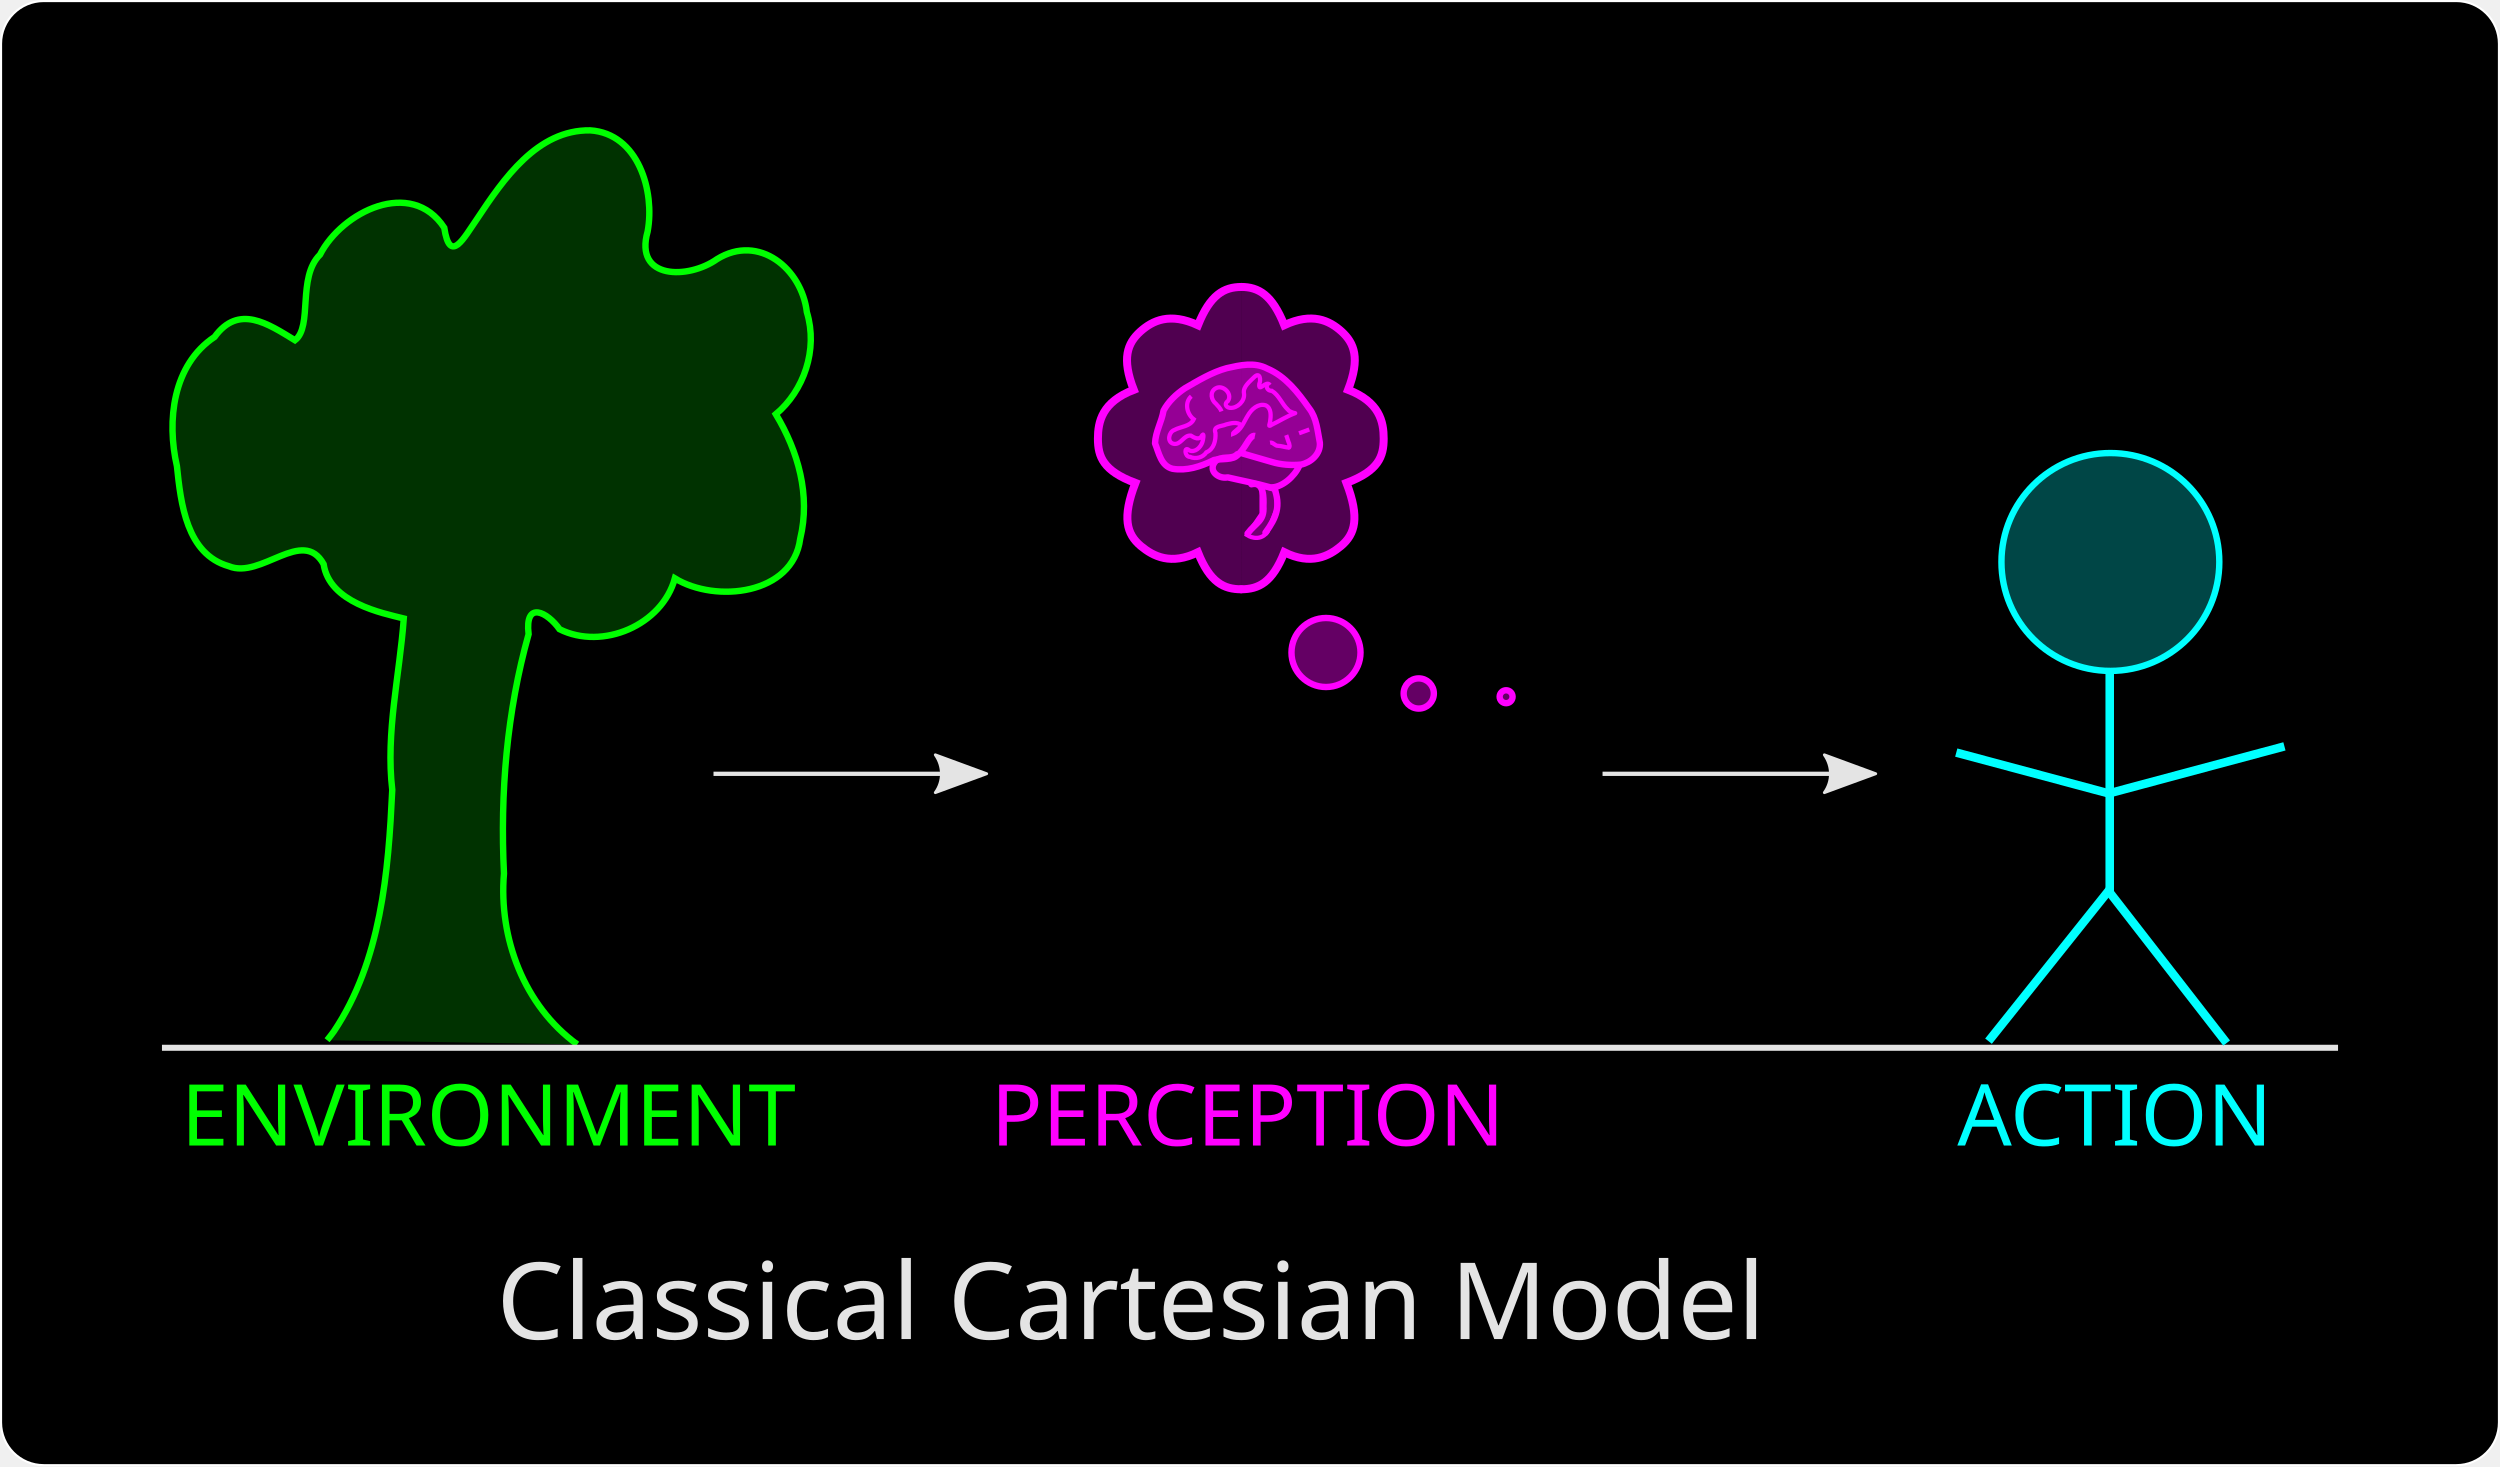
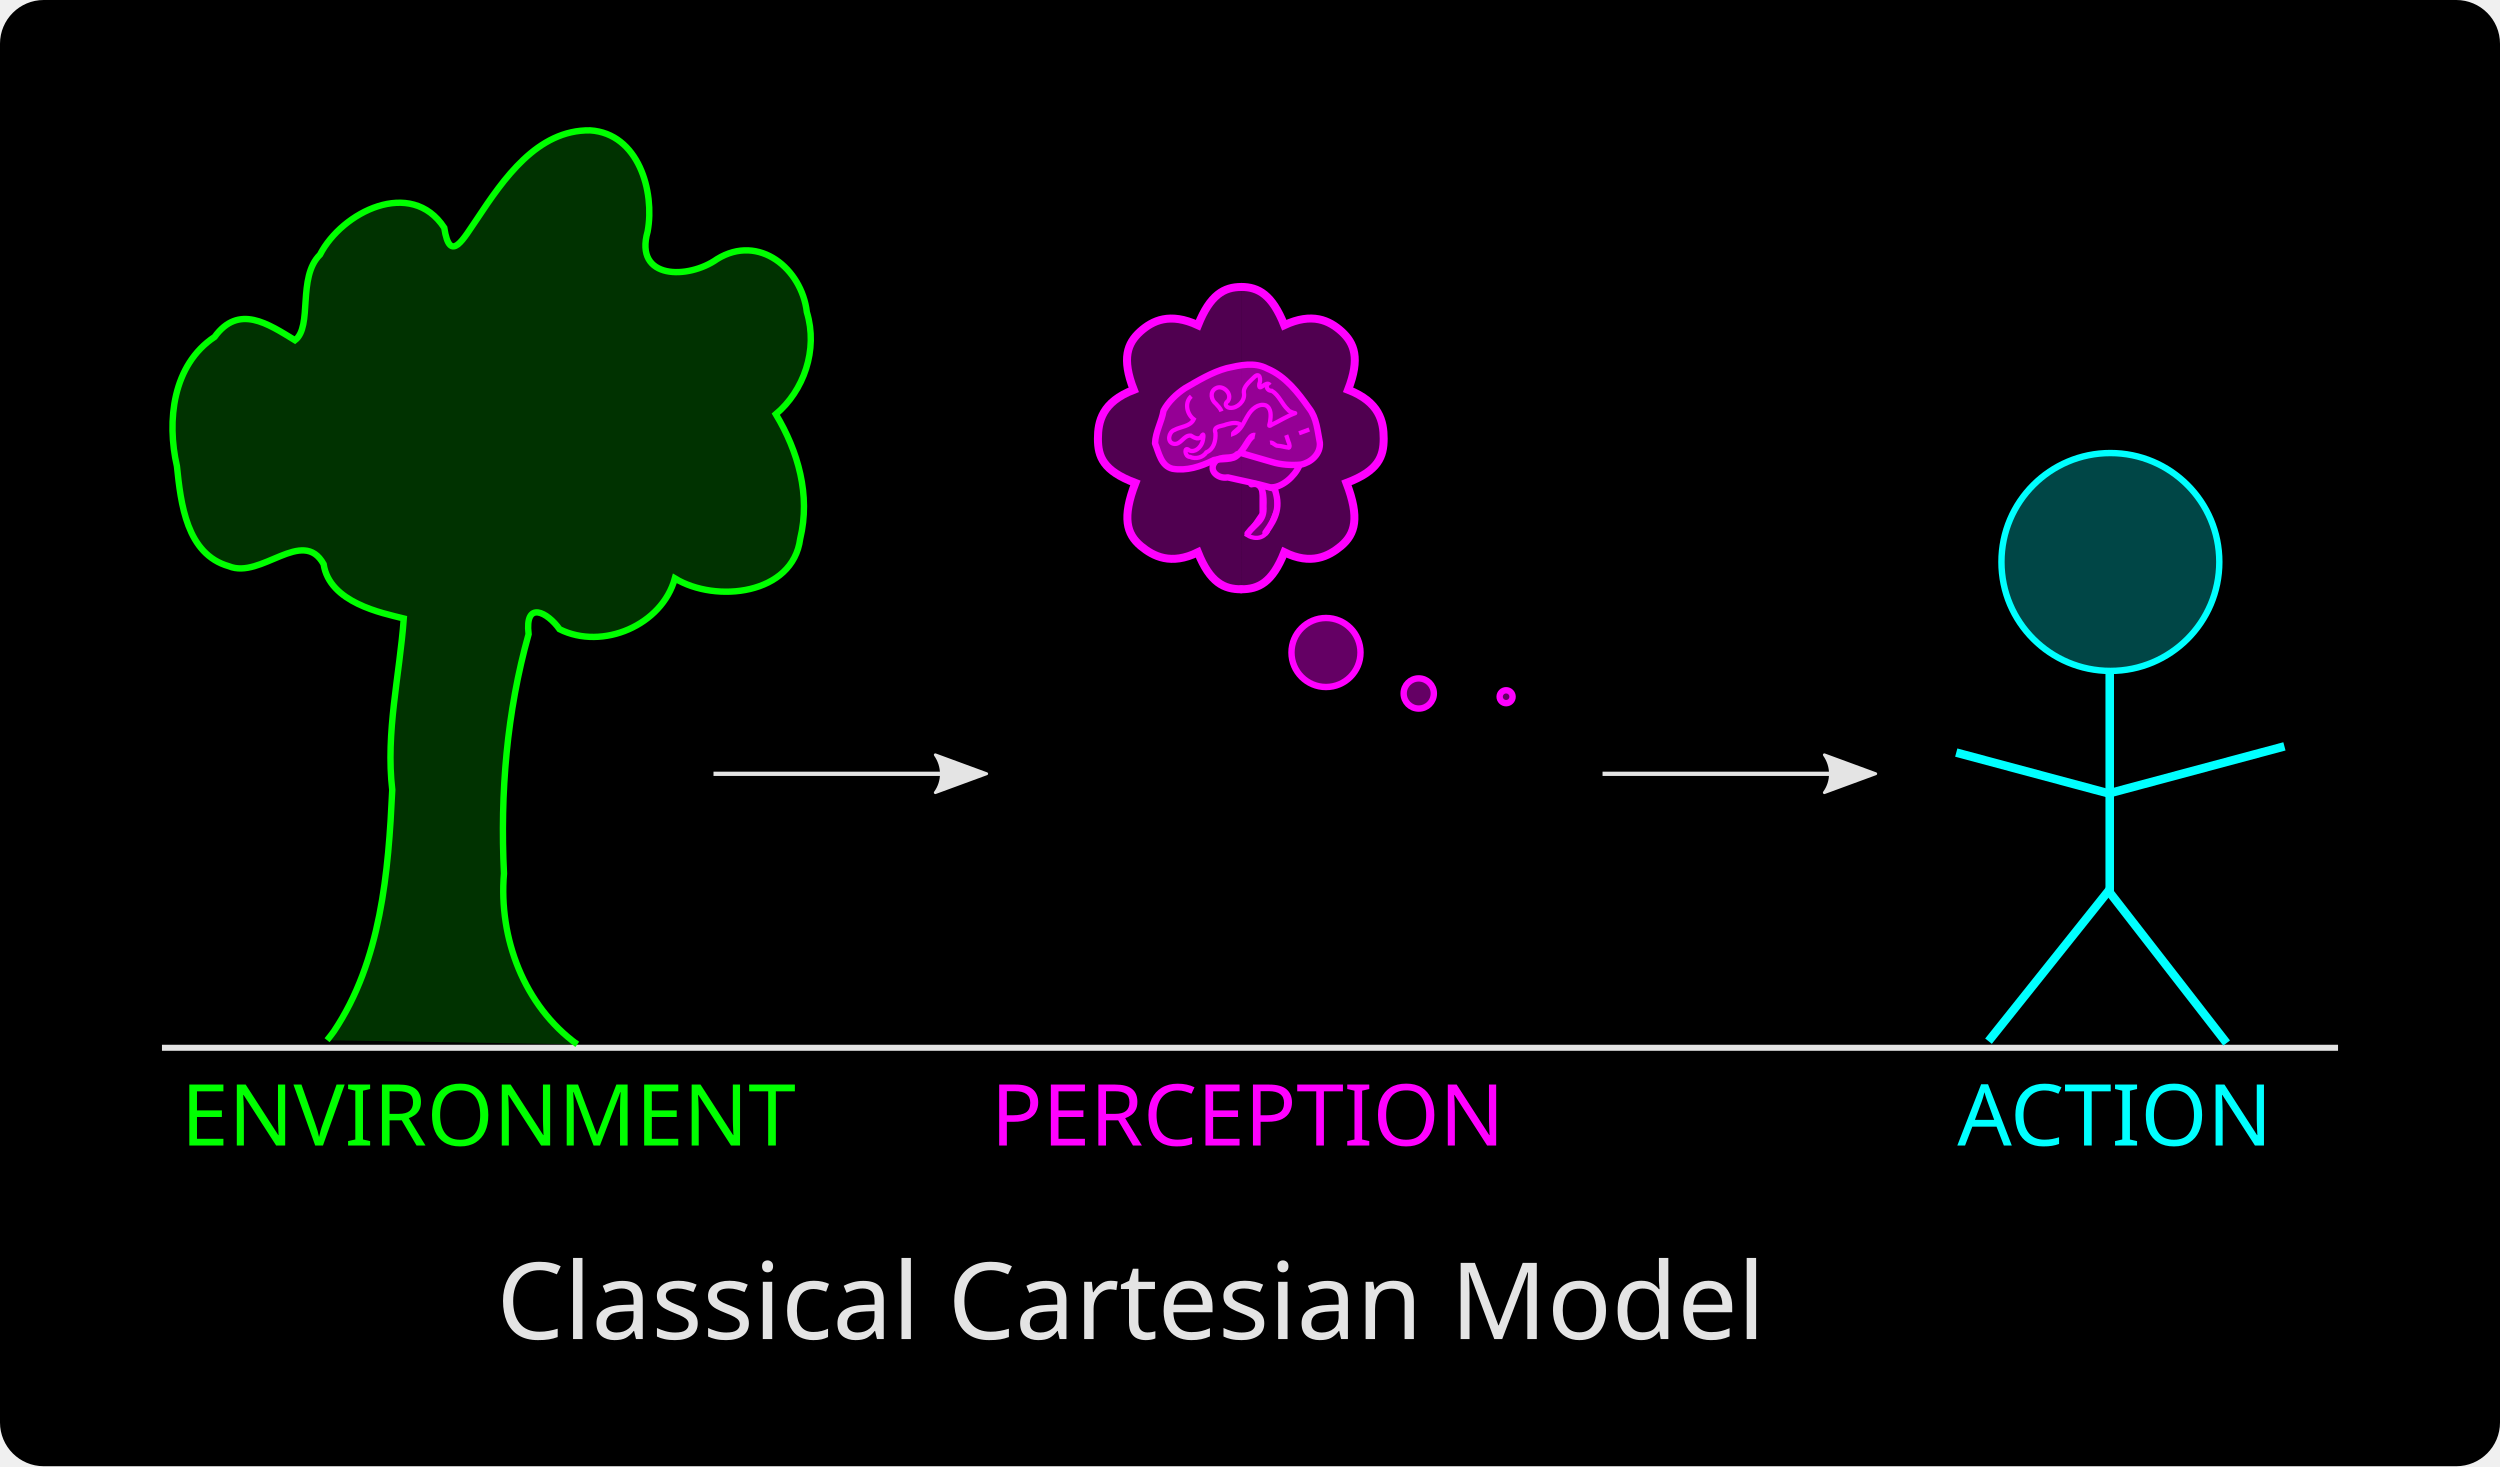
<svg xmlns="http://www.w3.org/2000/svg" width="165.201mm" height="96.888mm" viewBox="0 0 585.357 343.303" id="svg5626" version="1.1">
  <defs id="defs5628">
    <marker style="overflow:visible" id="marker18497" refX="0" refY="0" orient="auto">
      <path transform="matrix(-1.1,0,0,-1.1,-1.1,0)" d="M 8.719,4.034 -2.207,0.016 8.719,-4.002 c -1.745,2.372 -1.735,5.617 -6e-7,8.035 z" style="fill:#e4e4e4;fill-opacity:1;fill-rule:evenodd;stroke:#e4e4e4;stroke-width:0.625;stroke-linejoin:round;stroke-opacity:1" id="path18499" />
    </marker>
    <marker orient="auto" refY="0" refX="0" id="marker4516" style="overflow:visible">
      <path id="path4519" style="fill:#e4e4e4;fill-opacity:1;fill-rule:evenodd;stroke:#e4e4e4;stroke-width:0.625;stroke-linejoin:round;stroke-opacity:1" d="M 8.719,4.034 -2.207,0.016 8.719,-4.002 c -1.745,2.372 -1.735,5.617 -6e-7,8.035 z" transform="matrix(-1.1,0,0,-1.1,-1.1,0)" />
    </marker>
  </defs>
-   <g id="layer1" transform="translate(549.8212,-280.7106)">
-     <rect style="opacity:1;fill:#000000;fill-opacity:1;stroke:#ffffff;stroke-width:0.493;stroke-linecap:round;stroke-linejoin:round;stroke-miterlimit:4;stroke-dasharray:none;stroke-dashoffset:0;stroke-opacity:1" id="rect7825" width="584.864" height="342.81" x="-549.575" y="280.957" ry="10" rx="10" />
-     <g id="g4380" transform="translate(-627.2176,220.1672)">
-       <path id="path4138" d="m 212.56,305.079 c -12.451,-9.018 -18.438,-24.935 -17.161,-39.995 -0.922,-18.82 0.658,-37.864 5.764,-56.042 -0.935,-8.012 4.416,-5.176 7.25,-1.168 10.073,5.034 24.022,-0.977 26.999,-11.909 9.551,5.853 27.637,3.863 29.343,-9.271 2.476,-10.221 -0.495,-20.512 -5.702,-29.165 6.493,-5.432 9.972,-15.045 7.256,-23.928 -1.176,-10.082 -11.181,-18.466 -21.022,-12.387 -6.649,4.741 -19.487,4.901 -16.253,-6.468 1.752,-9.405 -2.182,-22.966 -13.459,-23.681 -12.404,-0.179 -20.325,11.462 -26.474,20.724 -3.108,4.469 -6.35,10.825 -7.688,2.073 -7.726,-11.791 -23.944,-3.725 -29.093,6.31 -5.398,5.327 -1.63,16.796 -5.854,20.04 -6.333,-3.862 -13.182,-8.557 -18.824,-0.783 -9.826,6.527 -11.261,19.657 -8.817,30.276 0.902,8.705 2.224,20.602 12.155,23.416 7.515,3.126 17.3,-9.31 22.193,-0.487 1.359,9.049 13.691,11.454 18.765,12.723 -0.98,13.369 -4.263,26.669 -2.698,40.125 -0.902,19.331 -2.622,40.041 -13.671,56.555 l -0.78,1.042 -0.81,1.019" style="fill:#00ff00;fill-opacity:0.196;fill-rule:evenodd;stroke:#00ff00;stroke-width:1.5;stroke-linecap:butt;stroke-linejoin:miter;stroke-miterlimit:4;stroke-dasharray:none;stroke-opacity:1" />
-       <path id="path4164" d="m 115.318,305.872 509.513,0" style="fill:#ffffff;fill-opacity:1;fill-rule:evenodd;stroke:#e4e4e4;stroke-width:1.412px;stroke-linecap:butt;stroke-linejoin:miter;stroke-opacity:1" />
-       <circle r="25.506" cy="192.127" cx="571.527" id="path4211" style="opacity:1;fill:#00ffff;fill-opacity:0.275;stroke:#00ffff;stroke-width:1.5;stroke-linecap:round;stroke-linejoin:miter;stroke-miterlimit:4;stroke-dasharray:none;stroke-dashoffset:0;stroke-opacity:1" />
-       <path id="path4301" d="m 571.374,217.532 0,51.981" style="fill:none;fill-rule:evenodd;stroke:#00ffff;stroke-width:2;stroke-linecap:butt;stroke-linejoin:miter;stroke-miterlimit:4;stroke-dasharray:none;stroke-opacity:1" />
-       <path id="path4213" d="m 571.374,269.514 27.373,35.25" style="fill:none;fill-rule:evenodd;stroke:#00ffff;stroke-width:2;stroke-linecap:butt;stroke-linejoin:miter;stroke-miterlimit:4;stroke-dasharray:none;stroke-opacity:1" />
-       <path id="path4215" d="m 571.275,268.899 -28.284,35.427" style="fill:none;fill-rule:evenodd;stroke:#00ffff;stroke-width:2;stroke-linecap:butt;stroke-linejoin:miter;stroke-miterlimit:4;stroke-dasharray:none;stroke-opacity:1" />
-       <path id="path4217" d="m 612.281,235.299 -41.137,11.023 -35.707,-9.568" style="fill:none;fill-rule:evenodd;stroke:#00ffff;stroke-width:2;stroke-linecap:butt;stroke-linejoin:miter;stroke-miterlimit:4;stroke-dasharray:none;stroke-opacity:1" />
-       <path id="path4465" d="m 368.03,127.738 c -4.045,0.01 -7.287,1.82 -10.137,8.948 -6.592,-3.048 -10.612,-1.103 -13.503,1.482 -3.041,2.763 -4.405,6.28 -1.536,13.646 -7.386,2.844 -8.388,7.386 -8.388,11.473 0.018,4.151 1.168,7.487 8.77,10.334 -3.144,8.158 -2.074,11.948 1.281,14.775 2.92,2.42 7.075,4.559 13.36,1.458 2.852,7.15 6.102,8.659 10.155,8.665" style="opacity:1;fill:#ff00ff;fill-opacity:0.314;stroke:#ff00ff;stroke-width:1.875;stroke-linecap:round;stroke-linejoin:miter;stroke-miterlimit:4;stroke-dasharray:none;stroke-dashoffset:0;stroke-opacity:1" />
-       <path id="path4465-5" d="m 368.03,127.727 c 4.018,0.01 7.24,1.821 10.072,8.949 6.55,-3.048 10.543,-1.103 13.416,1.482 3.022,2.763 4.377,6.281 1.526,13.648 7.338,2.845 8.334,7.387 8.334,11.474 -0.018,4.151 -1.161,7.488 -8.713,10.335 3.124,8.159 2.06,11.949 -1.272,14.776 -2.901,2.42 -7.03,4.559 -13.273,1.458 -2.834,7.151 -6.063,8.66 -10.089,8.666" style="opacity:1;fill:#ff00ff;fill-opacity:0.314;stroke:#ff00ff;stroke-width:1.869;stroke-linecap:round;stroke-linejoin:miter;stroke-miterlimit:4;stroke-dasharray:none;stroke-dashoffset:0;stroke-opacity:1" />
-       <circle r="8.081" cy="213.322" cx="387.868" id="path4507" style="opacity:1;fill:#ff00ff;fill-opacity:0.392;stroke:#ff00ff;stroke-width:1.5;stroke-linecap:round;stroke-linejoin:miter;stroke-miterlimit:4;stroke-dasharray:none;stroke-dashoffset:0;stroke-opacity:1" />
-       <circle r="3.536" cy="222.918" cx="409.586" id="path4509" style="opacity:1;fill:#ff00ff;fill-opacity:0.392;stroke:#ff00ff;stroke-width:1.5;stroke-linecap:round;stroke-linejoin:miter;stroke-miterlimit:4;stroke-dasharray:none;stroke-dashoffset:0;stroke-opacity:1" />
-       <circle r="1.515" cy="223.676" cx="430.042" id="path4513" style="opacity:1;fill:#ff00ff;fill-opacity:0.392;stroke:#ff00ff;stroke-width:1.5;stroke-linecap:round;stroke-linejoin:miter;stroke-miterlimit:4;stroke-dasharray:none;stroke-dashoffset:0;stroke-opacity:1" />
-       <path id="path4632" d="m 244.457,241.724 62.629,0" style="fill:#e4e4e4;fill-opacity:1;fill-rule:evenodd;stroke:#e4e4e4;stroke-width:1px;stroke-linecap:butt;stroke-linejoin:miter;stroke-opacity:1;marker-end:url(#marker18497)" />
-       <path id="path4632-6" d="m 452.621,241.724 62.629,0" style="fill:#e4e4e4;fill-opacity:1;fill-rule:evenodd;stroke:#e4e4e4;stroke-width:1px;stroke-linecap:butt;stroke-linejoin:miter;stroke-opacity:1;marker-end:url(#marker4516)" />
-       <text id="text7169" y="328.769" x="119.785" style="font-style:normal;font-weight:normal;font-size:52.5px;line-height:125%;font-family:sans-serif;letter-spacing:0px;word-spacing:0px;fill:#00ff00;fill-opacity:1;stroke:none;stroke-width:1px;stroke-linecap:butt;stroke-linejoin:miter;stroke-opacity:1" xml:space="preserve">
-         <tspan style="font-style:normal;font-variant:normal;font-weight:normal;font-stretch:normal;font-size:20px;font-family:'8-bit Operator+';-inkscape-font-specification:'8-bit Operator+';fill:#00ff00;fill-opacity:1" y="328.769" x="119.785" id="tspan7171">ENVIRONMENT</tspan>
-       </text>
-       <text id="text7169-0" y="328.769" x="309.409" style="font-style:normal;font-weight:normal;font-size:52.5px;line-height:125%;font-family:sans-serif;letter-spacing:0px;word-spacing:0px;fill:#ff00ff;fill-opacity:1;stroke:none;stroke-width:1px;stroke-linecap:butt;stroke-linejoin:miter;stroke-opacity:1" xml:space="preserve">
-         <tspan style="font-style:normal;font-variant:normal;font-weight:normal;font-stretch:normal;font-size:20px;font-family:'8-bit Operator+';-inkscape-font-specification:'8-bit Operator+';fill:#ff00ff;fill-opacity:1" y="328.769" x="309.409" id="tspan7171-8">PERCEPTION</tspan>
-       </text>
-       <text id="text7169-5" y="328.769" x="535.683" style="font-style:normal;font-weight:normal;font-size:52.5px;line-height:125%;font-family:sans-serif;letter-spacing:0px;word-spacing:0px;fill:#00ffff;fill-opacity:1;stroke:none;stroke-width:1px;stroke-linecap:butt;stroke-linejoin:miter;stroke-opacity:1" xml:space="preserve">
-         <tspan style="font-style:normal;font-variant:normal;font-weight:normal;font-stretch:normal;font-size:20px;font-family:'8-bit Operator+';-inkscape-font-specification:'8-bit Operator+';fill:#00ffff;fill-opacity:1" y="328.769" x="535.683" id="tspan7171-3">ACTION</tspan>
-       </text>
-       <text id="text7314" y="374.077" x="193.646" style="font-style:normal;font-weight:normal;font-size:52.5px;line-height:125%;font-family:sans-serif;letter-spacing:0px;word-spacing:0px;fill:#e4e4e4;fill-opacity:1;stroke:none;stroke-width:1px;stroke-linecap:butt;stroke-linejoin:miter;stroke-opacity:1" xml:space="preserve">
-         <tspan style="font-style:normal;font-variant:normal;font-weight:normal;font-stretch:normal;font-size:25px;font-family:EarthboundZero;-inkscape-font-specification:EarthboundZero;fill:#e4e4e4;fill-opacity:1" y="374.077" x="193.646" id="tspan7316">Classical Cartesian Model</tspan>
-       </text>
-       <g id="g4545">
-         <g id="g4535">
-           <path style="fill:#ff00ff;fill-opacity:0.392;fill-rule:evenodd;stroke:#ff00ff;stroke-width:1.5;stroke-linecap:butt;stroke-linejoin:round;stroke-miterlimit:4;stroke-dasharray:none;stroke-opacity:1" d="m 371.245,162.612 c -1.444,-0.284 -2.069,3.035 -4.466,4.804 -1.288,0.951 -4.74,0.438 -5.392,0.961 -2.888,1.417 -6.201,2.487 -9.44,1.928 -2.729,-0.661 -3.202,-3.744 -4.108,-5.944 l 0,-6e-5 c 0.085,-2.689 1.562,-5.06 1.992,-7.679 1.142,-2.141 3.003,-3.889 4.997,-5.226 3.131,-1.812 6.282,-3.742 9.797,-4.71 3.083,-0.701 6.495,-1.489 9.459,0.084 4.307,1.791 7.229,5.619 9.833,9.305 1.788,2.272 1.965,5.335 2.513,8.065 0.218,2.604 -2.067,4.651 -4.415,5.124 -2.337,0.205 -4.678,0.055 -6.92,-0.638 -0.199,-0.062 -6.648,-1.913 -6.846,-1.984" id="path4219" />
-           <path style="fill:#ff00ff;fill-opacity:0.196;fill-rule:evenodd;stroke:#ff00ff;stroke-width:1.5;stroke-linecap:round;stroke-linejoin:round;stroke-miterlimit:4;stroke-dasharray:none;stroke-opacity:1" d="m 367.07,166.916 c -1.331,1.405 -3.797,0.108 -5.166,1.727 -1.738,2.128 0.795,4.126 2.942,3.671 3.319,0.786 6.676,1.389 9.957,2.328 2.642,0.231 5.787,-2.597 6.815,-5.066" id="path4223" />
-           <path style="fill:none;fill-opacity:0.196;fill-rule:evenodd;stroke:#ff00ff;stroke-width:1.5;stroke-linecap:round;stroke-linejoin:round;stroke-miterlimit:4;stroke-dasharray:none;stroke-opacity:1" d="m 370.416,173.933 c 2.963,-0.742 2.88,3.211 2.802,5.148 0.238,3.512 -1.742,3.761 -3.71,6.381" id="path4271" />
-           <path style="fill:none;fill-opacity:0.196;fill-rule:evenodd;stroke:#ff00ff;stroke-width:1.5;stroke-linecap:round;stroke-linejoin:round;stroke-miterlimit:4;stroke-dasharray:none;stroke-opacity:1" d="m 375.72,174.69 c 1.631,4.339 0.558,7.065 -2.02,10.555" id="path4281" />
-           <path style="fill:#ff00ff;fill-opacity:0.196;fill-rule:evenodd;stroke:#ff00ff;stroke-width:1px;stroke-linecap:butt;stroke-linejoin:miter;stroke-opacity:1" d="m 372.787,174.434 3.393,0.893 0.179,4.286 -2.174,5.462 c -1.976,2.664 -4.812,0.758 -4.812,0.758 l 3.415,-4.969 z" id="path4523" />
-           <path id="path4502" d="m 356.331,153.326 c -1.652,1.449 -1.063,4.183 0.574,5.388 -0.826,1.737 -3.049,1.674 -4.544,2.504 -1.318,0.459 -1.807,2.864 -0.194,3.229 1.712,0.387 2.371,-2.097 4.044,-1.914 0.853,0.542 2.082,1.212 2.683,-0.113 0.533,-0.654 0.17,1.31 0.03,1.651 -0.397,1.215 -1.727,2.546 -3.086,1.922 -1.264,-1.178 -1.117,1.556 0.181,1.524 1.373,0.613 3.061,0.135 3.85,-1.072 1.767,-0.724 2.236,-2.8 2.116,-4.521 -0.617,-1.712 1.461,-1.495 2.545,-2.008 1.125,-0.293 2.56,-0.677 3.52,0.211 -0.413,0.715 -1.994,1.656 -1.975,2.014 1.876,-0.681 2.497,-2.745 3.479,-4.288 0.809,-1.448 2.436,-2.952 4.218,-2.398 1.37,0.683 1.198,2.516 1.01,3.792 -0.059,0.554 -0.568,1.432 0.315,0.777 1.864,-0.884 3.611,-2.036 5.555,-2.74 0.325,0.106 -1.439,-0.272 -1.69,-0.809 -1.425,-1.328 -2.061,-3.376 -3.767,-4.423 -1.731,0.023 -1.321,-2.384 -0.47,-1.363 -0.905,-1.256 -2.732,1.97 -2.465,-0.268 0.422,-0.954 0.136,-2.846 -1.158,-1.624 -1.007,1.021 -2.733,2.299 -2.442,3.85 0.278,1.79 -1.537,3.539 -3.296,3.401 -1.007,-0.149 -1.333,-1.036 -0.46,-1.602 1.172,-1.699 -1.215,-3.997 -2.905,-2.953 -1.394,0.833 -1.029,2.714 0.115,3.602 0.488,0.54 1.03,1.068 1.287,1.766" style="fill:none;fill-rule:evenodd;stroke:#ff00ff;stroke-width:1px;stroke-linecap:butt;stroke-linejoin:miter;stroke-opacity:1" />
-           <path id="path4510" d="m 374.767,164.186 c 0.764,-0.121 1.183,0.805 1.89,0.742 0.77,0.031 1.456,0.299 2.201,0.381 0.784,0.38 0.438,-0.984 0.198,-1.376 -0.167,-0.504 -0.311,-1.018 -0.5,-1.514" style="fill:none;fill-rule:evenodd;stroke:#ff00ff;stroke-width:1px;stroke-linecap:butt;stroke-linejoin:miter;stroke-opacity:1" />
-           <path id="path4518" d="m 383.957,161.107 -2.399,0.884" style="fill:none;fill-rule:evenodd;stroke:#ff00ff;stroke-width:1px;stroke-linecap:butt;stroke-linejoin:miter;stroke-opacity:1" />
-         </g>
+   <g id="layer8" style="display:inline" transform="translate(-1.707077e-6,-1.5410614e-6)">
+     <rect transform="translate(549.8212,-280.7106)" style="opacity:1;fill:#000000;fill-opacity:1;stroke:#000000;stroke-width:0.493;stroke-linecap:round;stroke-linejoin:round;stroke-miterlimit:4;stroke-dasharray:none;stroke-dashoffset:0;stroke-opacity:1" id="rect7825" width="584.864" height="342.81" x="-549.575" y="280.957" ry="10" rx="10" />
+     <path transform="translate(549.8212,-280.7106)" style="display:inline;fill:#ffffff;fill-opacity:1;fill-rule:evenodd;stroke:#e4e4e4;stroke-width:1.412px;stroke-linecap:butt;stroke-linejoin:miter;stroke-opacity:1" d="m -511.899,526.039 509.513,0" id="path4164" />
+   </g>
+   <g id="layer9" style="display:inline" transform="translate(-1.707077e-6,-1.5410614e-6)">
+     <text transform="translate(549.8212,-280.7106)" xml:space="preserve" style="font-style:normal;font-weight:normal;font-size:52.5px;line-height:125%;font-family:sans-serif;letter-spacing:0px;word-spacing:0px;display:inline;fill:#e4e4e4;fill-opacity:1;stroke:none;stroke-width:1px;stroke-linecap:butt;stroke-linejoin:miter;stroke-opacity:1" x="-433.571" y="594.244" id="text7314">
+       <tspan id="tspan7316" x="-433.571" y="594.244" style="font-style:normal;font-variant:normal;font-weight:normal;font-stretch:normal;font-size:25px;font-family:EarthboundZero;-inkscape-font-specification:EarthboundZero;fill:#e4e4e4;fill-opacity:1">Classical Cartesian Model</tspan>
+     </text>
+   </g>
+   <g id="layer10" style="display:inline" transform="translate(-1.707077e-6,-1.5410614e-6)">
+     <path style="display:inline;fill:#00ff00;fill-opacity:0.196;fill-rule:evenodd;stroke:#00ff00;stroke-width:1.5;stroke-linecap:butt;stroke-linejoin:miter;stroke-miterlimit:4;stroke-dasharray:none;stroke-opacity:1" d="m -414.658,525.246 c -12.451,-9.018 -18.438,-24.935 -17.161,-39.995 -0.922,-18.82 0.658,-37.864 5.764,-56.042 -0.935,-8.012 4.416,-5.176 7.25,-1.168 10.073,5.034 24.022,-0.977 26.999,-11.909 9.551,5.853 27.637,3.863 29.343,-9.271 2.476,-10.221 -0.495,-20.512 -5.702,-29.165 6.493,-5.432 9.972,-15.045 7.256,-23.928 -1.176,-10.082 -11.181,-18.466 -21.022,-12.387 -6.649,4.741 -19.487,4.901 -16.253,-6.468 1.752,-9.405 -2.182,-22.966 -13.459,-23.681 -12.404,-0.179 -20.325,11.462 -26.474,20.724 -3.108,4.469 -6.35,10.825 -7.688,2.073 -7.726,-11.791 -23.944,-3.725 -29.093,6.31 -5.398,5.327 -1.63,16.796 -5.854,20.04 -6.333,-3.862 -13.182,-8.557 -18.824,-0.783 -9.826,6.527 -11.261,19.657 -8.817,30.276 0.902,8.705 2.224,20.602 12.155,23.416 7.515,3.126 17.3,-9.31 22.193,-0.487 1.359,9.049 13.691,11.454 18.765,12.723 -0.98,13.369 -4.263,26.669 -2.698,40.125 -0.902,19.331 -2.622,40.041 -13.671,56.555 l -0.78,1.042 -0.81,1.019" id="path4138" transform="translate(549.8212,-280.7106)" />
+     <text transform="translate(549.8212,-280.7106)" xml:space="preserve" style="font-style:normal;font-weight:normal;font-size:52.5px;line-height:125%;font-family:sans-serif;letter-spacing:0px;word-spacing:0px;display:inline;fill:#00ff00;fill-opacity:1;stroke:none;stroke-width:1px;stroke-linecap:butt;stroke-linejoin:miter;stroke-opacity:1" x="-507.433" y="548.936" id="text7169">
+       <tspan id="tspan7171" x="-507.433" y="548.936" style="font-style:normal;font-variant:normal;font-weight:normal;font-stretch:normal;font-size:20px;font-family:'8-bit Operator+';-inkscape-font-specification:'8-bit Operator+';fill:#00ff00;fill-opacity:1">ENVIRONMENT</tspan>
+     </text>
+   </g>
+   <g id="layer1" transform="translate(549.8212,-280.7106)" style="display:inline">
+     <path style="opacity:1;fill:#ff00ff;fill-opacity:0.314;stroke:#ff00ff;stroke-width:1.875;stroke-linecap:round;stroke-linejoin:miter;stroke-miterlimit:4;stroke-dasharray:none;stroke-dashoffset:0;stroke-opacity:1" d="m -259.188,347.905 c -4.045,0.01 -7.287,1.82 -10.137,8.948 -6.592,-3.048 -10.612,-1.103 -13.503,1.482 -3.041,2.763 -4.405,6.28 -1.536,13.646 -7.386,2.844 -8.388,7.386 -8.388,11.473 0.018,4.151 1.168,7.487 8.77,10.334 -3.144,8.158 -2.074,11.948 1.281,14.775 2.92,2.42 7.075,4.559 13.36,1.458 2.852,7.15 6.102,8.659 10.155,8.665" id="path4465" />
+     <path style="opacity:1;fill:#ff00ff;fill-opacity:0.314;stroke:#ff00ff;stroke-width:1.869;stroke-linecap:round;stroke-linejoin:miter;stroke-miterlimit:4;stroke-dasharray:none;stroke-dashoffset:0;stroke-opacity:1" d="m -259.188,347.894 c 4.018,0.01 7.24,1.821 10.072,8.949 6.55,-3.048 10.543,-1.103 13.416,1.482 3.022,2.763 4.377,6.281 1.526,13.648 7.338,2.845 8.334,7.387 8.334,11.474 -0.018,4.151 -1.161,7.488 -8.713,10.335 3.124,8.159 2.06,11.949 -1.272,14.776 -2.901,2.42 -7.03,4.559 -13.273,1.458 -2.834,7.151 -6.063,8.66 -10.089,8.666" id="path4465-5" />
+     <circle style="opacity:1;fill:#ff00ff;fill-opacity:0.392;stroke:#ff00ff;stroke-width:1.5;stroke-linecap:round;stroke-linejoin:miter;stroke-miterlimit:4;stroke-dasharray:none;stroke-dashoffset:0;stroke-opacity:1" id="path4507" cx="-239.35" cy="433.489" r="8.081" />
+     <circle style="opacity:1;fill:#ff00ff;fill-opacity:0.392;stroke:#ff00ff;stroke-width:1.5;stroke-linecap:round;stroke-linejoin:miter;stroke-miterlimit:4;stroke-dasharray:none;stroke-dashoffset:0;stroke-opacity:1" id="path4509" cx="-217.631" cy="443.085" r="3.536" />
+     <circle style="opacity:1;fill:#ff00ff;fill-opacity:0.392;stroke:#ff00ff;stroke-width:1.5;stroke-linecap:round;stroke-linejoin:miter;stroke-miterlimit:4;stroke-dasharray:none;stroke-dashoffset:0;stroke-opacity:1" id="path4513" cx="-197.176" cy="443.843" r="1.515" />
+     <text xml:space="preserve" style="font-style:normal;font-weight:normal;font-size:52.5px;line-height:125%;font-family:sans-serif;letter-spacing:0px;word-spacing:0px;fill:#ff00ff;fill-opacity:1;stroke:none;stroke-width:1px;stroke-linecap:butt;stroke-linejoin:miter;stroke-opacity:1" x="-317.808" y="548.936" id="text7169-0">
+       <tspan id="tspan7171-8" x="-317.808" y="548.936" style="font-style:normal;font-variant:normal;font-weight:normal;font-stretch:normal;font-size:20px;font-family:'8-bit Operator+';-inkscape-font-specification:'8-bit Operator+';fill:#ff00ff;fill-opacity:1">PERCEPTION</tspan>
+     </text>
+     <g id="g4545" transform="translate(-627.2176,220.1672)">
+       <g id="g4535">
+         <path id="path4219" d="m 371.245,162.612 c -1.444,-0.284 -2.069,3.035 -4.466,4.804 -1.288,0.951 -4.74,0.438 -5.392,0.961 -2.888,1.417 -6.201,2.487 -9.44,1.928 -2.729,-0.661 -3.202,-3.744 -4.108,-5.944 l 0,-6e-5 c 0.085,-2.689 1.562,-5.06 1.992,-7.679 1.142,-2.141 3.003,-3.889 4.997,-5.226 3.131,-1.812 6.282,-3.742 9.797,-4.71 3.083,-0.701 6.495,-1.489 9.459,0.084 4.307,1.791 7.229,5.619 9.833,9.305 1.788,2.272 1.965,5.335 2.513,8.065 0.218,2.604 -2.067,4.651 -4.415,5.124 -2.337,0.205 -4.678,0.055 -6.92,-0.638 -0.199,-0.062 -6.648,-1.913 -6.846,-1.984" style="fill:#ff00ff;fill-opacity:0.392;fill-rule:evenodd;stroke:#ff00ff;stroke-width:1.5;stroke-linecap:butt;stroke-linejoin:round;stroke-miterlimit:4;stroke-dasharray:none;stroke-opacity:1" />
+         <path id="path4223" d="m 367.07,166.916 c -1.331,1.405 -3.797,0.108 -5.166,1.727 -1.738,2.128 0.795,4.126 2.942,3.671 3.319,0.786 6.676,1.389 9.957,2.328 2.642,0.231 5.787,-2.597 6.815,-5.066" style="fill:#ff00ff;fill-opacity:0.196;fill-rule:evenodd;stroke:#ff00ff;stroke-width:1.5;stroke-linecap:round;stroke-linejoin:round;stroke-miterlimit:4;stroke-dasharray:none;stroke-opacity:1" />
+         <path id="path4271" d="m 370.416,173.933 c 2.963,-0.742 2.88,3.211 2.802,5.148 0.238,3.512 -1.742,3.761 -3.71,6.381" style="fill:none;fill-opacity:0.196;fill-rule:evenodd;stroke:#ff00ff;stroke-width:1.5;stroke-linecap:round;stroke-linejoin:round;stroke-miterlimit:4;stroke-dasharray:none;stroke-opacity:1" />
+         <path id="path4281" d="m 375.72,174.69 c 1.631,4.339 0.558,7.065 -2.02,10.555" style="fill:none;fill-opacity:0.196;fill-rule:evenodd;stroke:#ff00ff;stroke-width:1.5;stroke-linecap:round;stroke-linejoin:round;stroke-miterlimit:4;stroke-dasharray:none;stroke-opacity:1" />
+         <path id="path4523" d="m 372.787,174.434 3.393,0.893 0.179,4.286 -2.174,5.462 c -1.976,2.664 -4.812,0.758 -4.812,0.758 l 3.415,-4.969 z" style="fill:#ff00ff;fill-opacity:0.196;fill-rule:evenodd;stroke:#ff00ff;stroke-width:1px;stroke-linecap:butt;stroke-linejoin:miter;stroke-opacity:1" />
+         <path style="fill:none;fill-rule:evenodd;stroke:#ff00ff;stroke-width:1px;stroke-linecap:butt;stroke-linejoin:miter;stroke-opacity:1" d="m 356.331,153.326 c -1.652,1.449 -1.063,4.183 0.574,5.388 -0.826,1.737 -3.049,1.674 -4.544,2.504 -1.318,0.459 -1.807,2.864 -0.194,3.229 1.712,0.387 2.371,-2.097 4.044,-1.914 0.853,0.542 2.082,1.212 2.683,-0.113 0.533,-0.654 0.17,1.31 0.03,1.651 -0.397,1.215 -1.727,2.546 -3.086,1.922 -1.264,-1.178 -1.117,1.556 0.181,1.524 1.373,0.613 3.061,0.135 3.85,-1.072 1.767,-0.724 2.236,-2.8 2.116,-4.521 -0.617,-1.712 1.461,-1.495 2.545,-2.008 1.125,-0.293 2.56,-0.677 3.52,0.211 -0.413,0.715 -1.994,1.656 -1.975,2.014 1.876,-0.681 2.497,-2.745 3.479,-4.288 0.809,-1.448 2.436,-2.952 4.218,-2.398 1.37,0.683 1.198,2.516 1.01,3.792 -0.059,0.554 -0.568,1.432 0.315,0.777 1.864,-0.884 3.611,-2.036 5.555,-2.74 0.325,0.106 -1.439,-0.272 -1.69,-0.809 -1.425,-1.328 -2.061,-3.376 -3.767,-4.423 -1.731,0.023 -1.321,-2.384 -0.47,-1.363 -0.905,-1.256 -2.732,1.97 -2.465,-0.268 0.422,-0.954 0.136,-2.846 -1.158,-1.624 -1.007,1.021 -2.733,2.299 -2.442,3.85 0.278,1.79 -1.537,3.539 -3.296,3.401 -1.007,-0.149 -1.333,-1.036 -0.46,-1.602 1.172,-1.699 -1.215,-3.997 -2.905,-2.953 -1.394,0.833 -1.029,2.714 0.115,3.602 0.488,0.54 1.03,1.068 1.287,1.766" id="path4502" />
+         <path style="fill:none;fill-rule:evenodd;stroke:#ff00ff;stroke-width:1px;stroke-linecap:butt;stroke-linejoin:miter;stroke-opacity:1" d="m 374.767,164.186 c 0.764,-0.121 1.183,0.805 1.89,0.742 0.77,0.031 1.456,0.299 2.201,0.381 0.784,0.38 0.438,-0.984 0.198,-1.376 -0.167,-0.504 -0.311,-1.018 -0.5,-1.514" id="path4510" />
+         <path style="fill:none;fill-rule:evenodd;stroke:#ff00ff;stroke-width:1px;stroke-linecap:butt;stroke-linejoin:miter;stroke-opacity:1" d="m 383.957,161.107 -2.399,0.884" id="path4518" />
      </g>
    </g>
  </g>
+   <g id="layer11" style="display:inline" transform="translate(-1.707077e-6,-1.5410614e-6)">
+     <g transform="translate(549.8212,-280.7106)" style="display:inline" id="g5795">
+       <circle r="25.506" cy="412.294" cx="-55.69" id="path4211" style="opacity:1;fill:#00ffff;fill-opacity:0.275;stroke:#00ffff;stroke-width:1.5;stroke-linecap:round;stroke-linejoin:miter;stroke-miterlimit:4;stroke-dasharray:none;stroke-dashoffset:0;stroke-opacity:1" />
+       <path id="path4301" d="m -55.844,437.699 0,51.981" style="fill:none;fill-rule:evenodd;stroke:#00ffff;stroke-width:2;stroke-linecap:butt;stroke-linejoin:miter;stroke-miterlimit:4;stroke-dasharray:none;stroke-opacity:1" />
+       <path id="path4213" d="m -55.844,489.681 27.373,35.25" style="fill:none;fill-rule:evenodd;stroke:#00ffff;stroke-width:2;stroke-linecap:butt;stroke-linejoin:miter;stroke-miterlimit:4;stroke-dasharray:none;stroke-opacity:1" />
+       <path id="path4215" d="m -55.943,489.067 -28.284,35.427" style="fill:none;fill-rule:evenodd;stroke:#00ffff;stroke-width:2;stroke-linecap:butt;stroke-linejoin:miter;stroke-miterlimit:4;stroke-dasharray:none;stroke-opacity:1" />
+       <path id="path4217" d="m -14.937,455.466 -41.137,11.023 -35.707,-9.568" style="fill:none;fill-rule:evenodd;stroke:#00ffff;stroke-width:2;stroke-linecap:butt;stroke-linejoin:miter;stroke-miterlimit:4;stroke-dasharray:none;stroke-opacity:1" />
+     </g>
+     <text transform="translate(549.8212,-280.7106)" xml:space="preserve" style="font-style:normal;font-weight:normal;font-size:52.5px;line-height:125%;font-family:sans-serif;letter-spacing:0px;word-spacing:0px;display:inline;fill:#00ffff;fill-opacity:1;stroke:none;stroke-width:1px;stroke-linecap:butt;stroke-linejoin:miter;stroke-opacity:1" x="-91.534" y="548.936" id="text7169-5">
+       <tspan id="tspan7171-3" x="-91.534" y="548.936" style="font-style:normal;font-variant:normal;font-weight:normal;font-stretch:normal;font-size:20px;font-family:'8-bit Operator+';-inkscape-font-specification:'8-bit Operator+';fill:#00ffff;fill-opacity:1">ACTION</tspan>
+     </text>
+   </g>
+   <g id="layer12" transform="translate(-1.707077e-6,-1.5410614e-6)">
+     <path transform="translate(549.8212,-280.7106)" style="display:inline;fill:#e4e4e4;fill-opacity:1;fill-rule:evenodd;stroke:#e4e4e4;stroke-width:1px;stroke-linecap:butt;stroke-linejoin:miter;stroke-opacity:1;marker-end:url(#marker18497)" d="m -382.761,461.891 62.629,0" id="path4632" />
+     <path transform="translate(549.8212,-280.7106)" style="display:inline;fill:#e4e4e4;fill-opacity:1;fill-rule:evenodd;stroke:#e4e4e4;stroke-width:1px;stroke-linecap:butt;stroke-linejoin:miter;stroke-opacity:1;marker-end:url(#marker4516)" d="m -174.597,461.891 62.629,0" id="path4632-6" />
+   </g>
</svg>
